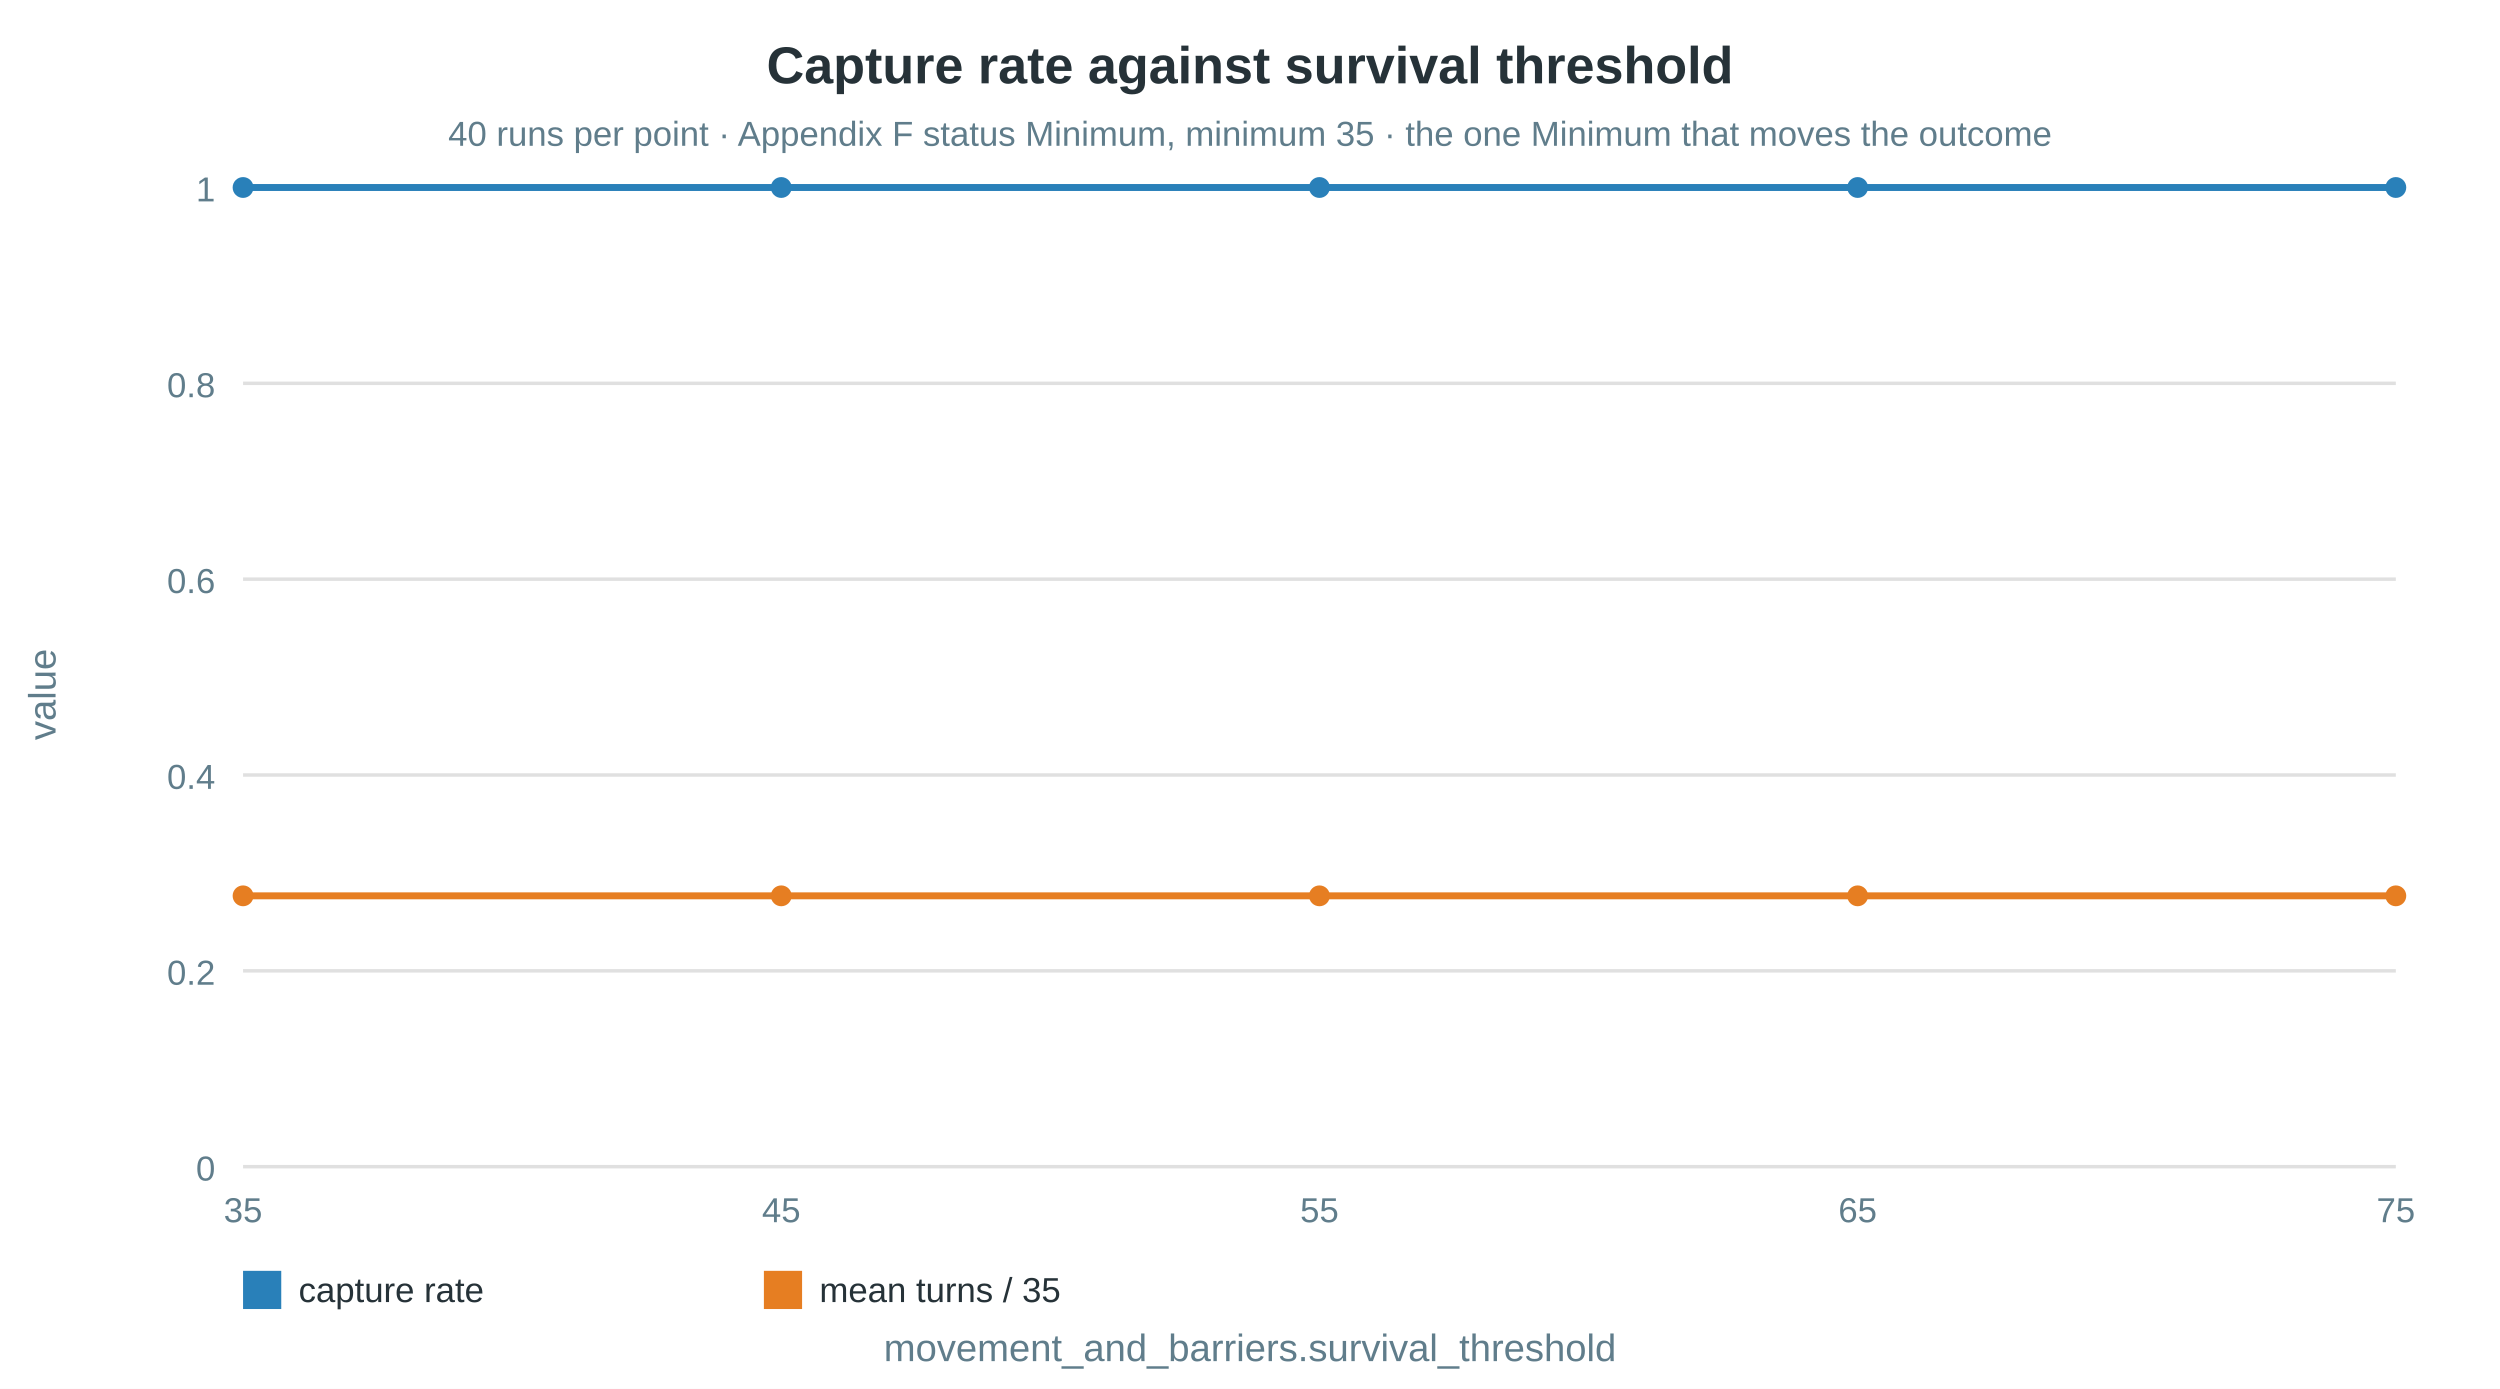
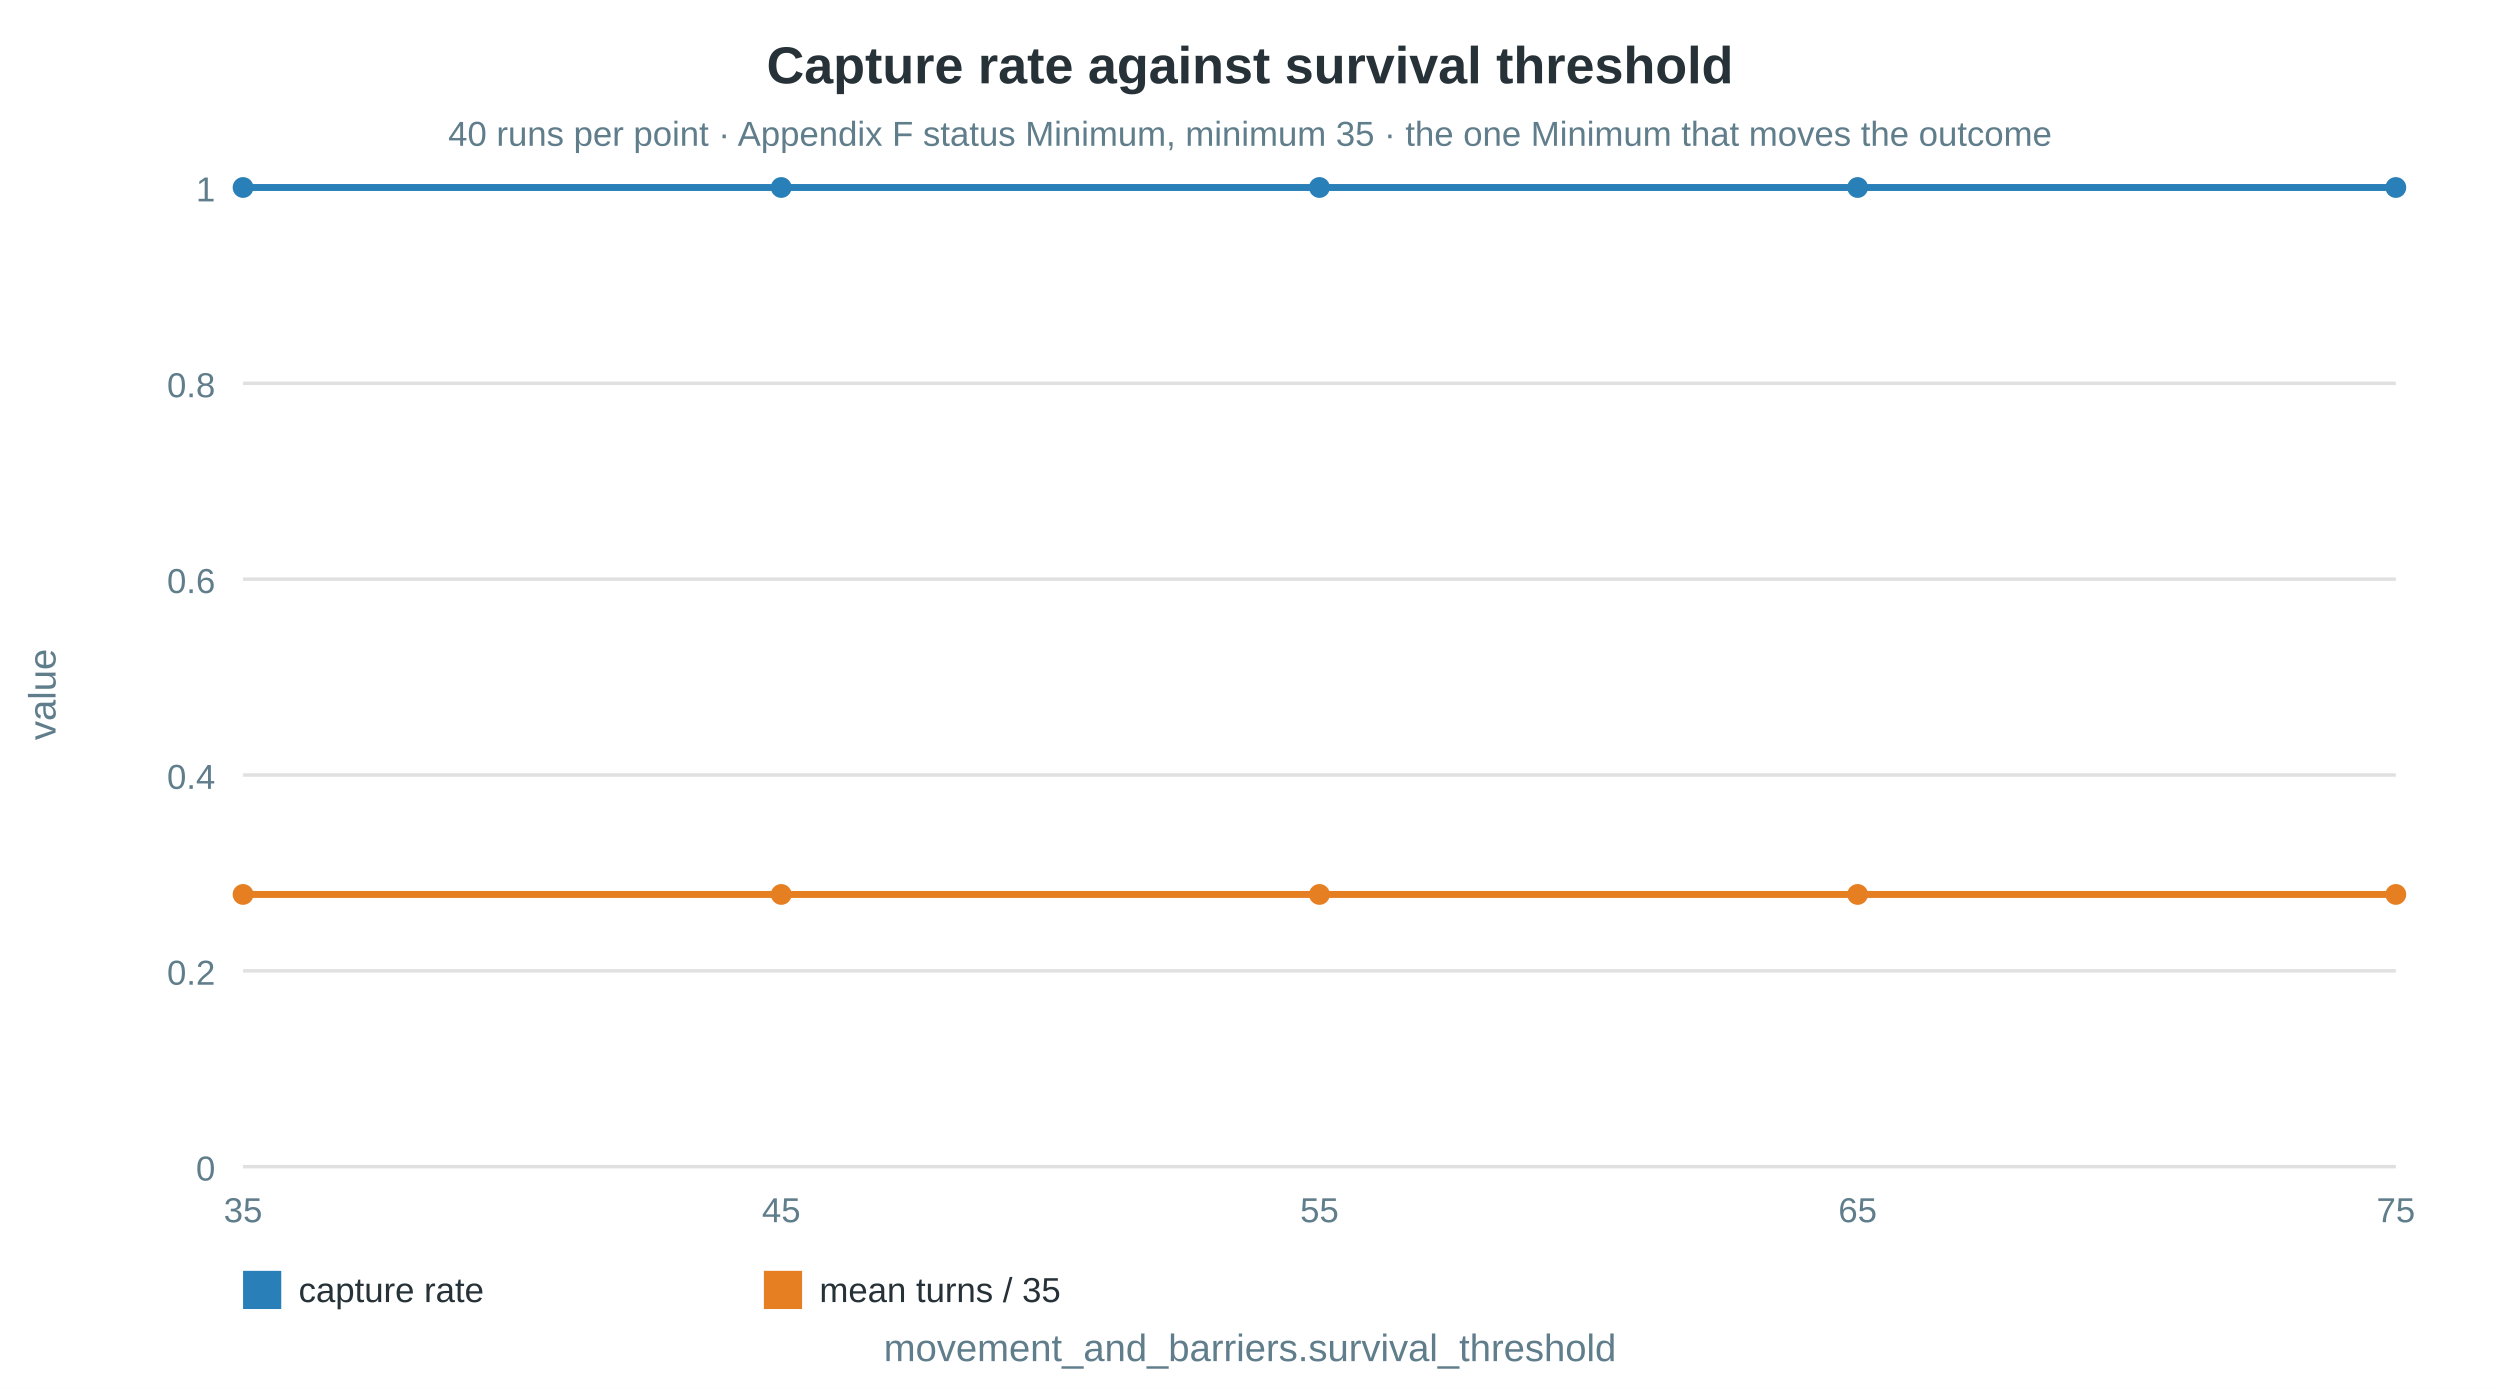
<svg xmlns="http://www.w3.org/2000/svg" viewBox="0 0 720 400" width="720" height="400" role="img">
  <rect width="720" height="400" fill="#ffffff" />
  <text x="360.0" y="24.0" font-family="Segoe UI,Arial,sans-serif" font-size="15" fill="#263238" text-anchor="middle" font-weight="bold">Capture rate against survival threshold</text>
  <text x="360.0" y="42.0" font-family="Segoe UI,Arial,sans-serif" font-size="10" fill="#607d8b" text-anchor="middle" font-weight="normal">40 runs per point · Appendix F status Minimum, minimum 35 · the one Minimum that moves the outcome</text>
  <text x="360.0" y="392.0" font-family="Segoe UI,Arial,sans-serif" font-size="11" fill="#607d8b" text-anchor="middle" font-weight="normal">movement_and_barriers.survival_threshold</text>
  <g transform="translate(16,200.0) rotate(-90)">
    <text x="0.0" y="0.0" font-family="Segoe UI,Arial,sans-serif" font-size="11" fill="#607d8b" text-anchor="middle" font-weight="normal">value</text>
  </g>
  <line x1="70" y1="336.0" x2="690" y2="336.0" stroke="#e0e0e0" stroke-width="1" />
  <text x="62.0" y="340.0" font-family="Segoe UI,Arial,sans-serif" font-size="10" fill="#607d8b" text-anchor="end" font-weight="normal">0</text>
  <line x1="70" y1="279.6" x2="690" y2="279.6" stroke="#e0e0e0" stroke-width="1" />
  <text x="62.0" y="283.6" font-family="Segoe UI,Arial,sans-serif" font-size="10" fill="#607d8b" text-anchor="end" font-weight="normal">0.2</text>
  <line x1="70" y1="223.2" x2="690" y2="223.2" stroke="#e0e0e0" stroke-width="1" />
  <text x="62.0" y="227.2" font-family="Segoe UI,Arial,sans-serif" font-size="10" fill="#607d8b" text-anchor="end" font-weight="normal">0.4</text>
  <line x1="70" y1="166.8" x2="690" y2="166.8" stroke="#e0e0e0" stroke-width="1" />
  <text x="62.0" y="170.8" font-family="Segoe UI,Arial,sans-serif" font-size="10" fill="#607d8b" text-anchor="end" font-weight="normal">0.6</text>
  <line x1="70" y1="110.4" x2="690" y2="110.4" stroke="#e0e0e0" stroke-width="1" />
  <text x="62.0" y="114.4" font-family="Segoe UI,Arial,sans-serif" font-size="10" fill="#607d8b" text-anchor="end" font-weight="normal">0.8</text>
  <line x1="70" y1="54.0" x2="690" y2="54.0" stroke="#e0e0e0" stroke-width="1" />
  <text x="62.0" y="58.0" font-family="Segoe UI,Arial,sans-serif" font-size="10" fill="#607d8b" text-anchor="end" font-weight="normal">1</text>
  <text x="70.0" y="352.0" font-family="Segoe UI,Arial,sans-serif" font-size="10" fill="#607d8b" text-anchor="middle" font-weight="normal">35</text>
  <text x="225.0" y="352.0" font-family="Segoe UI,Arial,sans-serif" font-size="10" fill="#607d8b" text-anchor="middle" font-weight="normal">45</text>
  <text x="380.0" y="352.0" font-family="Segoe UI,Arial,sans-serif" font-size="10" fill="#607d8b" text-anchor="middle" font-weight="normal">55</text>
  <text x="535.0" y="352.0" font-family="Segoe UI,Arial,sans-serif" font-size="10" fill="#607d8b" text-anchor="middle" font-weight="normal">65</text>
  <text x="690.0" y="352.0" font-family="Segoe UI,Arial,sans-serif" font-size="10" fill="#607d8b" text-anchor="middle" font-weight="normal">75</text>
  <circle cx="70.0" cy="54.0" r="3" fill="#2980b9" />
  <circle cx="225.0" cy="54.0" r="3" fill="#2980b9" />
  <circle cx="380.0" cy="54.0" r="3" fill="#2980b9" />
  <circle cx="535.0" cy="54.0" r="3" fill="#2980b9" />
  <circle cx="690.0" cy="54.0" r="3" fill="#2980b9" />
  <polyline points="70.0,54.0 225.0,54.0 380.0,54.0 535.0,54.0 690.0,54.0" fill="none" stroke="#2980b9" stroke-width="2" />
-   <circle cx="70.0" cy="258.0" r="3" fill="#e67e22" />
-   <circle cx="225.0" cy="258.0" r="3" fill="#e67e22" />
-   <circle cx="380.0" cy="258.0" r="3" fill="#e67e22" />
-   <circle cx="535.0" cy="258.0" r="3" fill="#e67e22" />
-   <circle cx="690.0" cy="258.0" r="3" fill="#e67e22" />
-   <polyline points="70.0,258.0 225.0,258.0 380.0,258.0 535.0,258.0 690.0,258.0" fill="none" stroke="#e67e22" stroke-width="2" />
+   <circle cx="70.0" cy="257.6" r="3" fill="#e67e22" />
+   <circle cx="225.0" cy="257.6" r="3" fill="#e67e22" />
+   <circle cx="380.0" cy="257.6" r="3" fill="#e67e22" />
+   <circle cx="535.0" cy="257.6" r="3" fill="#e67e22" />
+   <circle cx="690.0" cy="257.6" r="3" fill="#e67e22" />
+   <polyline points="70.0,257.6 225.0,257.6 380.0,257.6 535.0,257.6 690.0,257.6" fill="none" stroke="#e67e22" stroke-width="2" />
  <rect x="70" y="366" width="11" height="11" fill="#2980b9" />
  <text x="86.0" y="375.0" font-family="Segoe UI,Arial,sans-serif" font-size="10" fill="#263238" text-anchor="start" font-weight="normal">capture rate</text>
  <rect x="220" y="366" width="11" height="11" fill="#e67e22" />
  <text x="236.0" y="375.0" font-family="Segoe UI,Arial,sans-serif" font-size="10" fill="#263238" text-anchor="start" font-weight="normal">mean turns / 35</text>
</svg>
